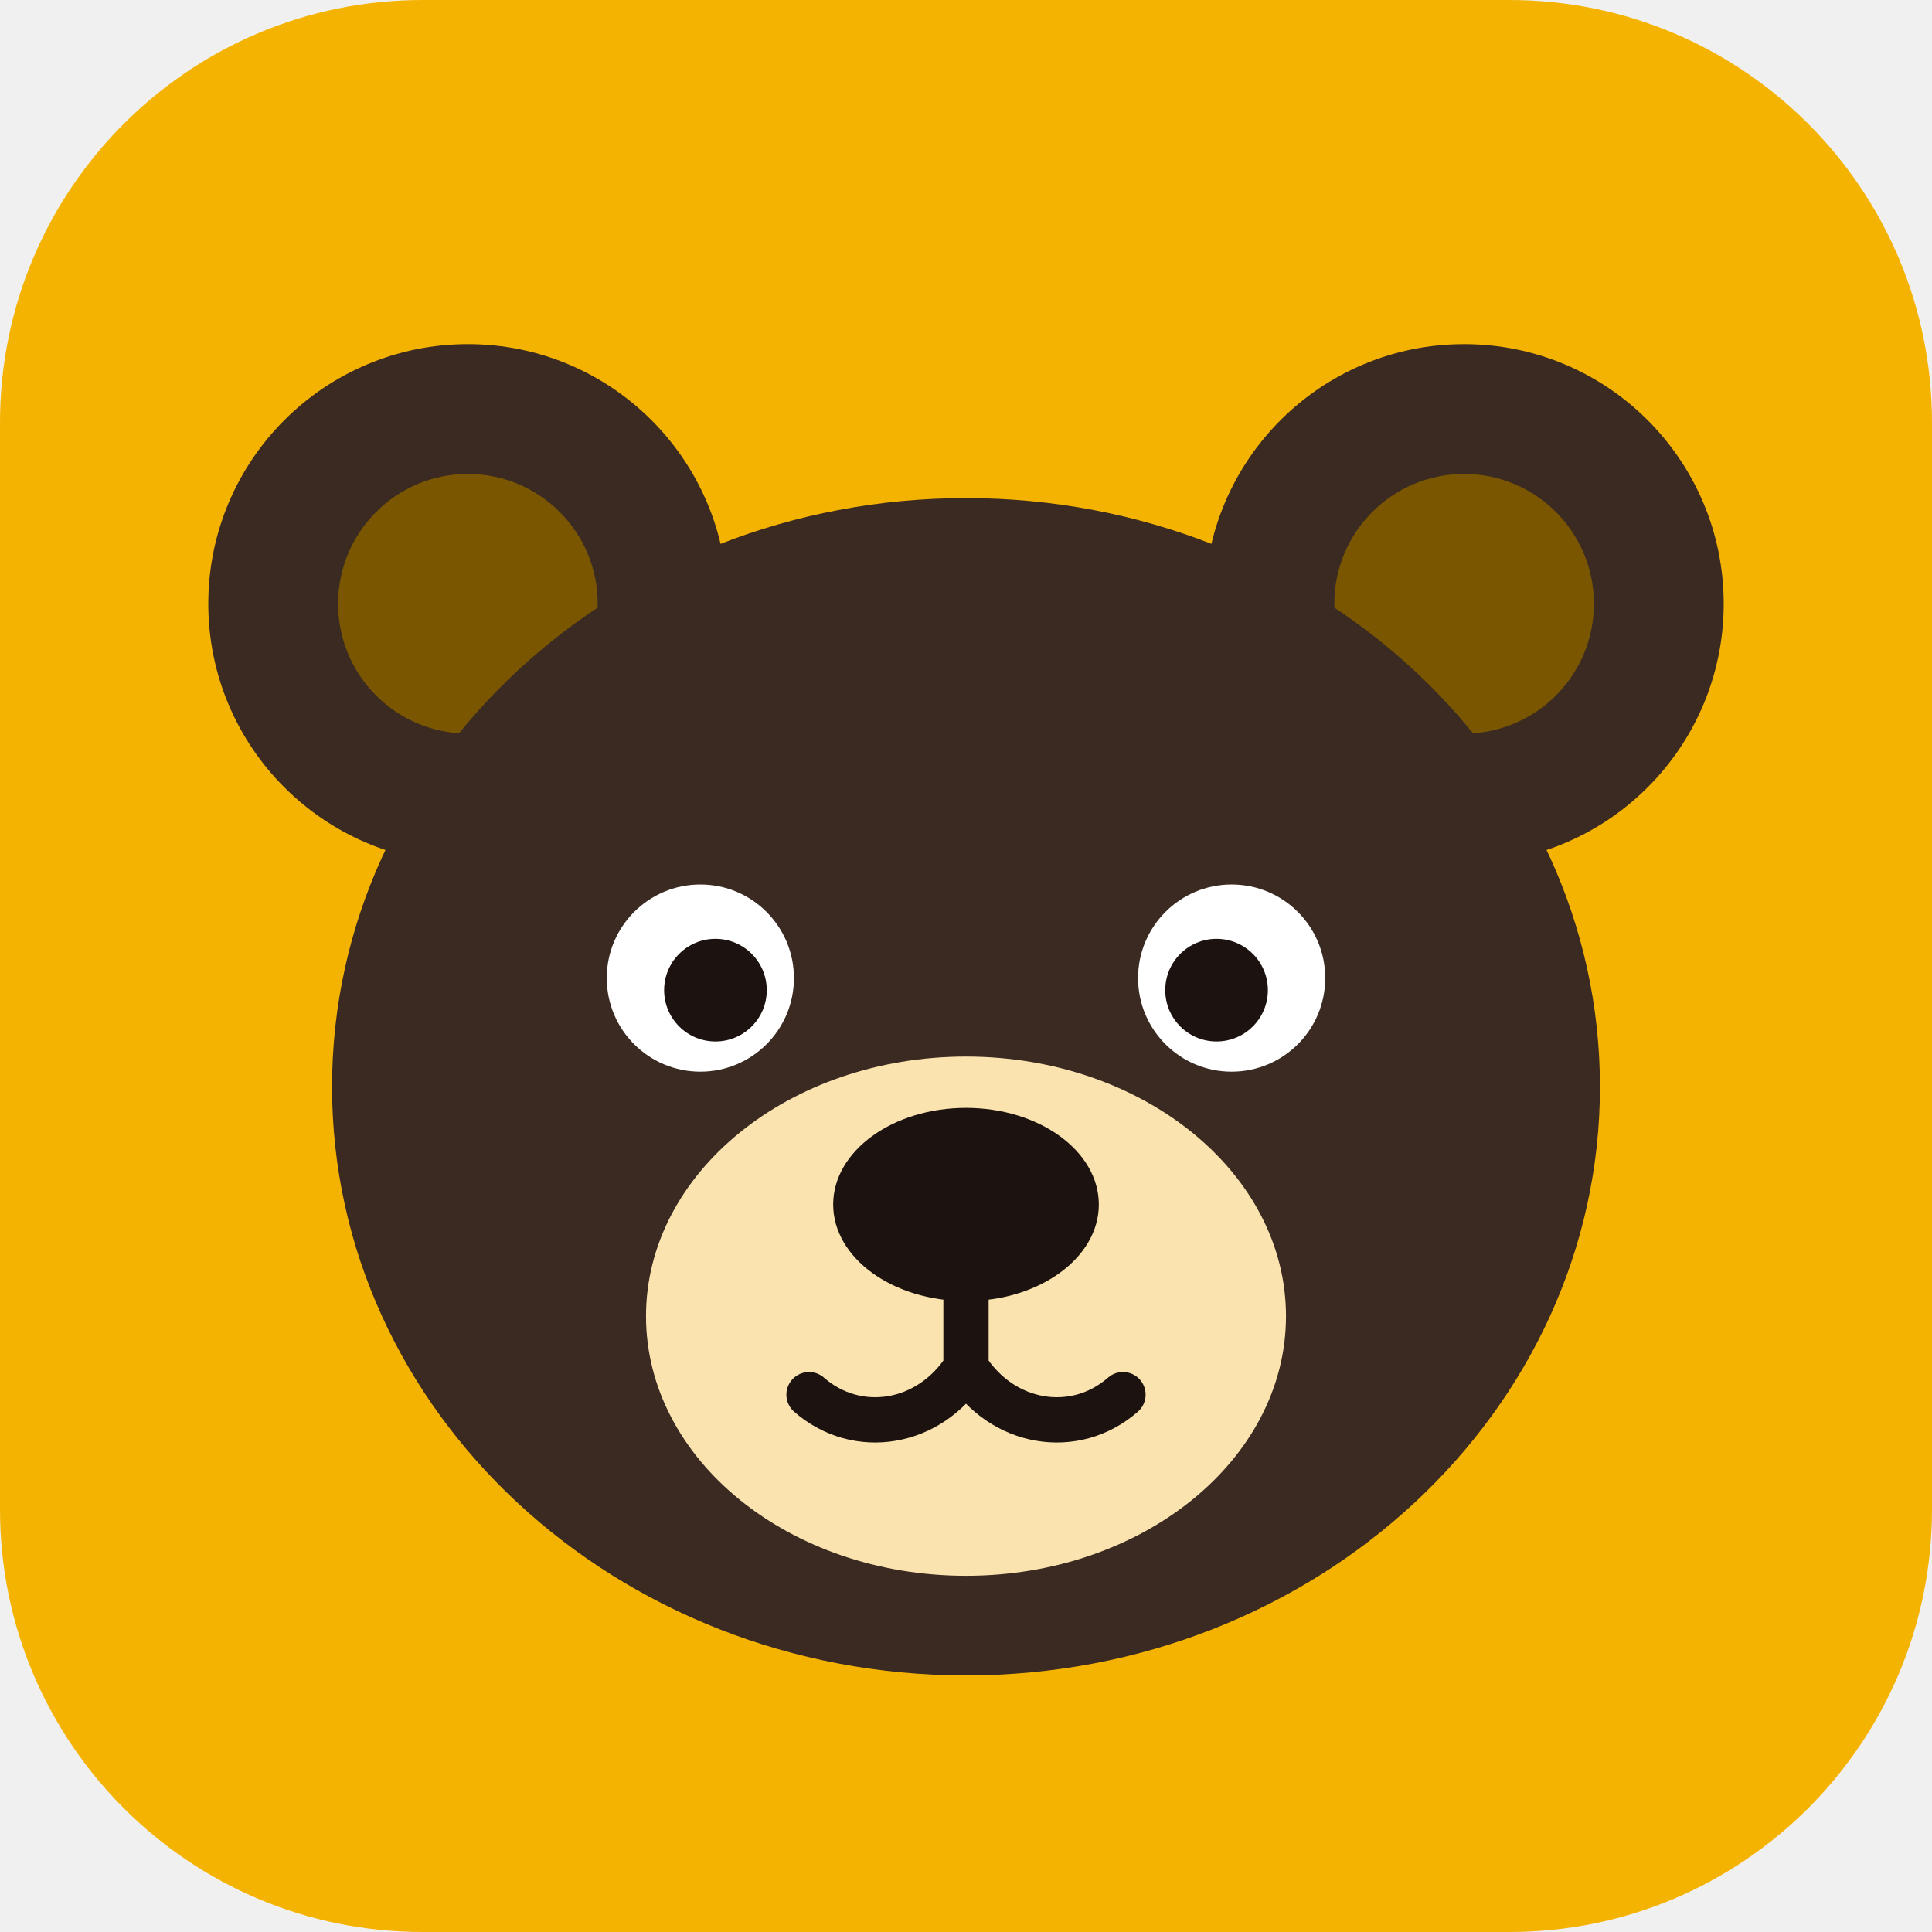
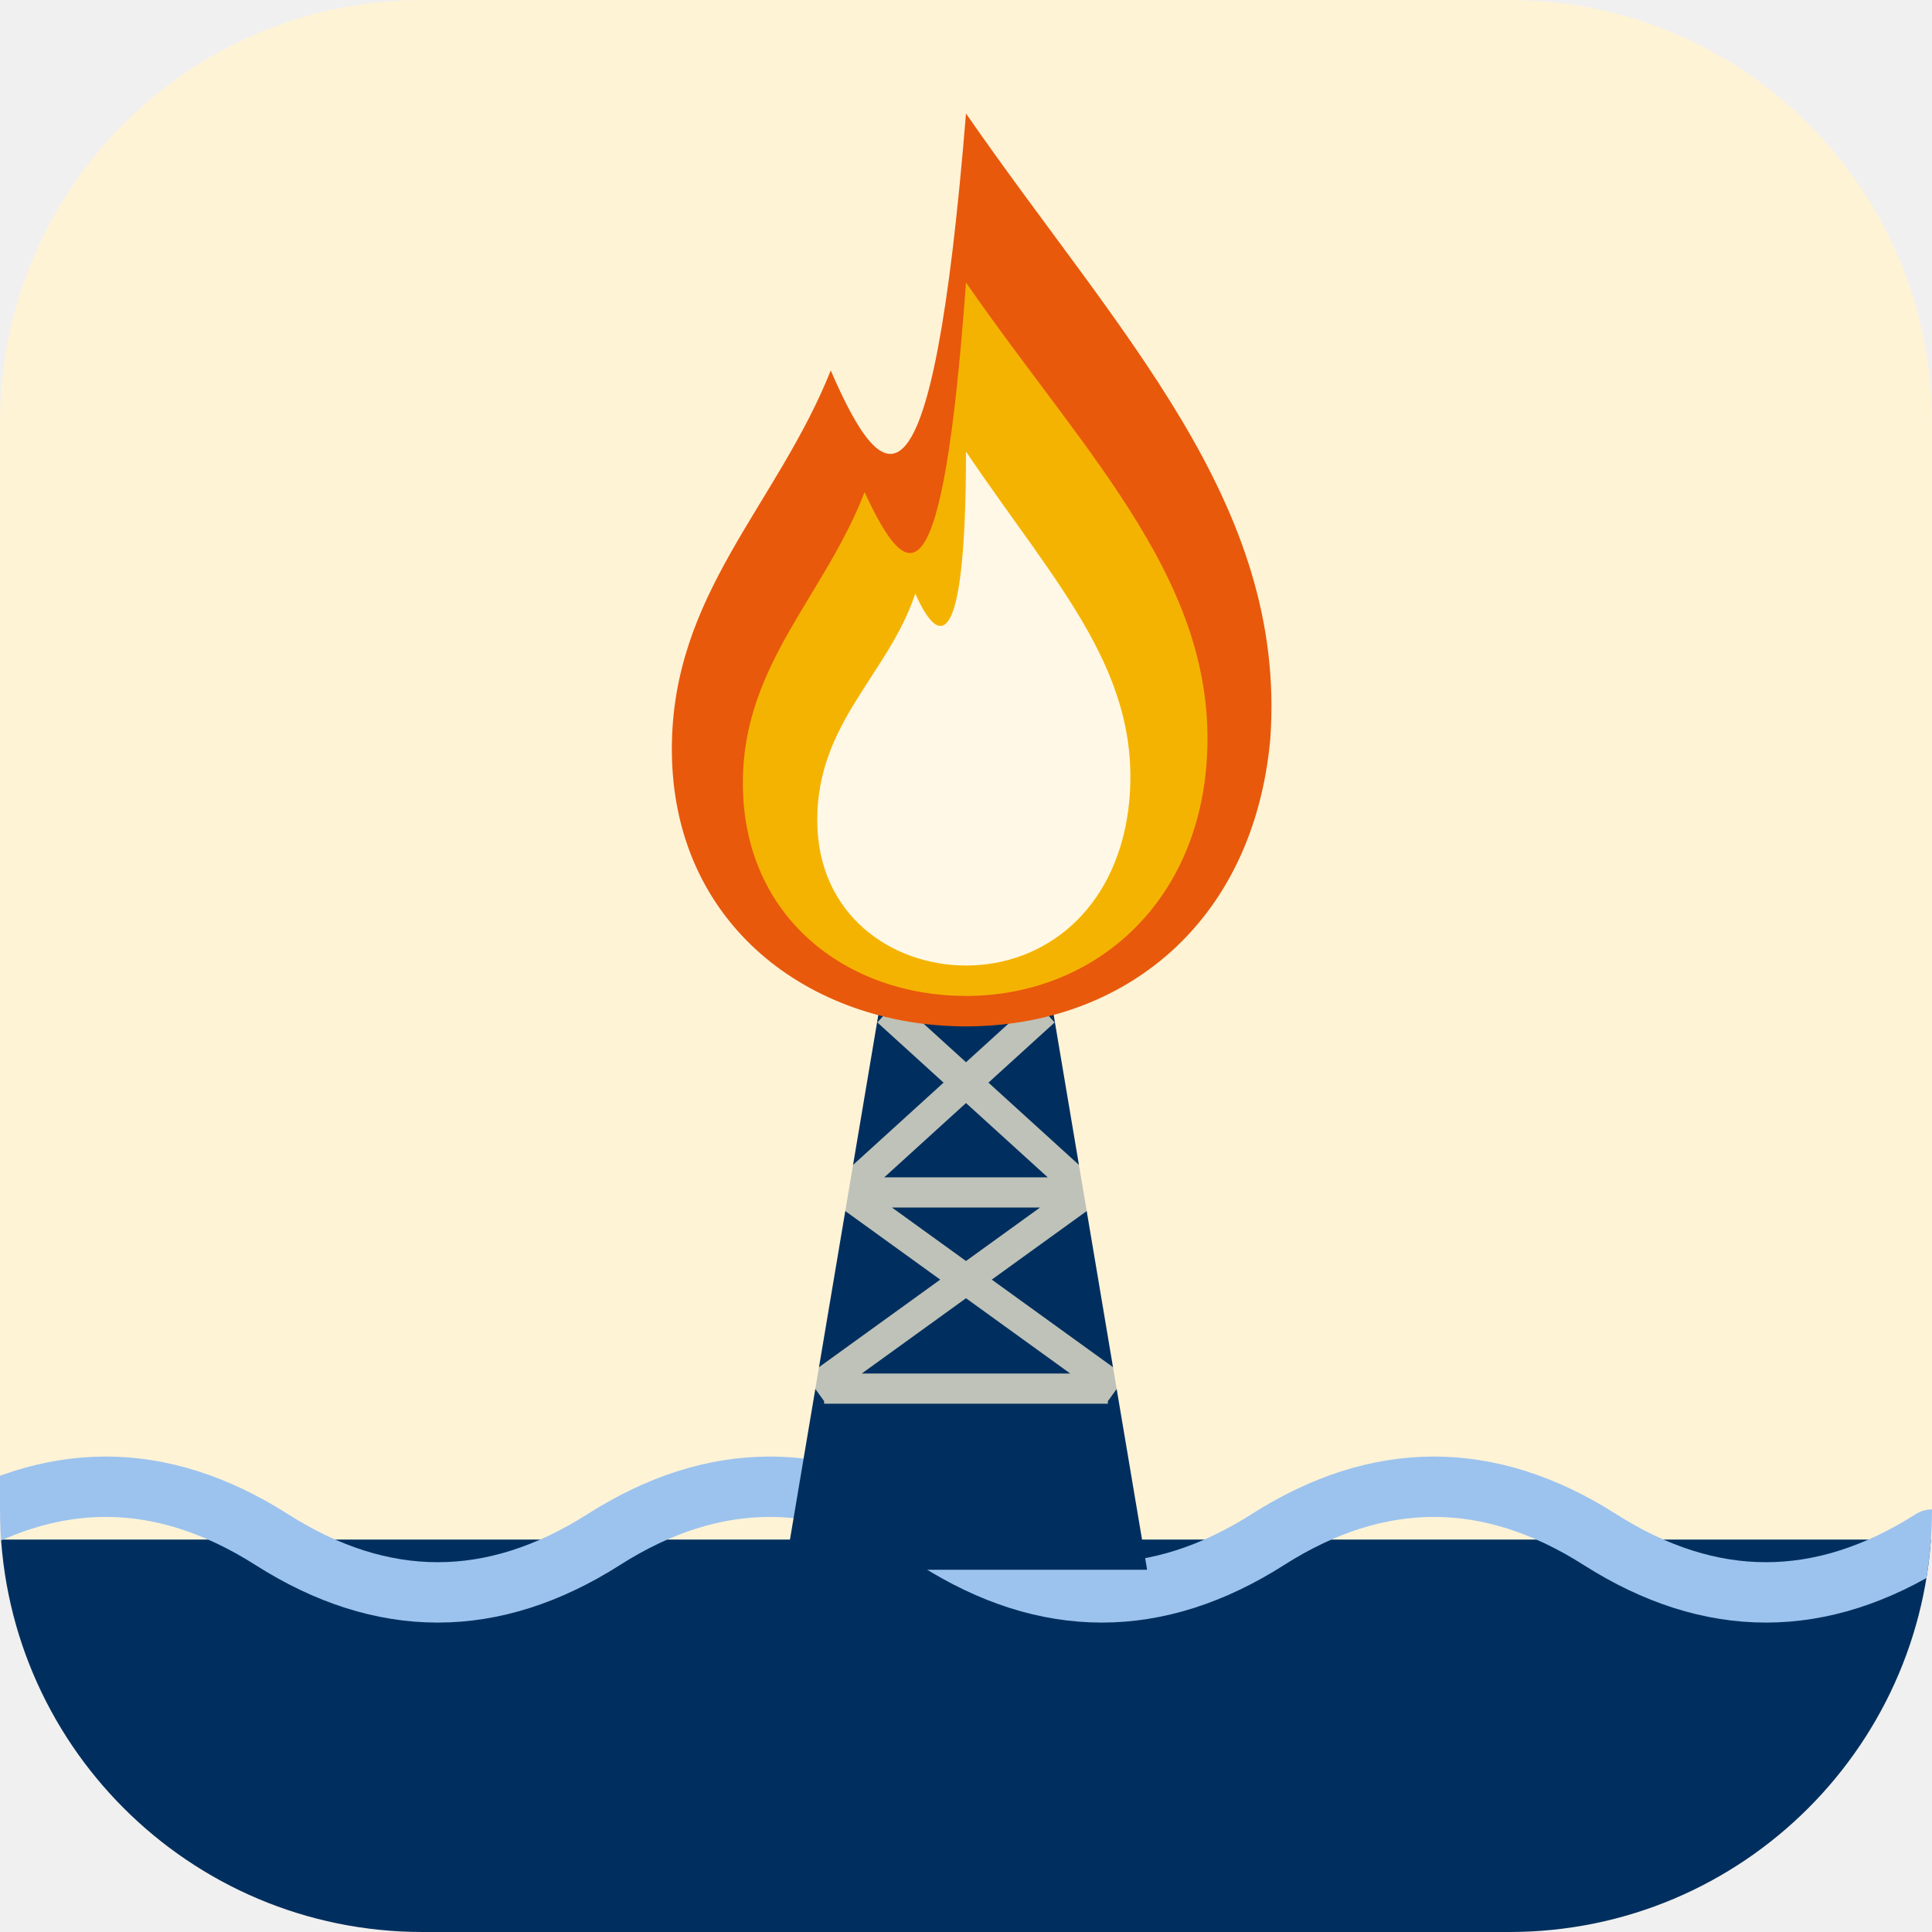
<svg xmlns="http://www.w3.org/2000/svg" viewBox="0 0 64 64">
-   <rect width="64" height="64" rx="14" fill="#F5B301" />
-   <circle cx="15.5" cy="20" r="8.6" fill="#3A2A22" />
-   <circle cx="48.5" cy="20" r="8.6" fill="#3A2A22" />
-   <circle cx="15.5" cy="20" r="4.3" fill="#7A5600" />
-   <circle cx="48.5" cy="20" r="4.3" fill="#7A5600" />
-   <ellipse cx="32" cy="36" rx="21" ry="19.5" fill="#3A2A22" />
-   <ellipse cx="32" cy="43.6" rx="10.6" ry="8.6" fill="#FBE3B0" />
-   <ellipse cx="32" cy="39.9" rx="4.4" ry="3.2" fill="#1C1310" />
-   <path d="M32 42.8v2.5M32 45.3c-1.2 1.9-3.6 2.3-5.2.9M32 45.3c1.2 1.9 3.6 2.3 5.2.9" fill="none" stroke="#1C1310" stroke-width="1.5" stroke-linecap="round" />
-   <circle cx="23.2" cy="32.4" r="3.1" fill="#FFFFFF" />
-   <circle cx="40.8" cy="32.4" r="3.1" fill="#FFFFFF" />
-   <circle cx="23.7" cy="32.8" r="1.7" fill="#1C1310" />
-   <circle cx="40.3" cy="32.8" r="1.7" fill="#1C1310" />
+   <clipPath id="k">
+     <rect width="64" height="64" rx="14" />
+   </clipPath>
+   <rect width="64" height="64" rx="14" fill="#FFF3D6" />
+   <g clip-path="url(#k)">
+     <rect x="-2" y="51" width="68" height="15" fill="#002F5F" />
+     <path d="M-2 51q5.5-3.5 11 0t11 0t11 0t11 0t11 0t11 0" fill="none" stroke="#9CC3EE" stroke-width="2" stroke-linecap="round" />
+     <path d="M29.2 33H34.8L38 52H26Z" fill="#002F5F" />
+     <path d="M28.3 39.5H35.7M27.3 46H36.7M29.4 33.5L36 39.5M34.6 33.5L28 39.5M28 39.5L37 46M36 39.5L27 46" stroke="#FFF3D6" stroke-width="1" fill="none" opacity=".75" />
+     <g transform="translate(32 34) scale(1.12) translate(-32 -31)">
+       <path d="M32 4C36.5 10.5 41.5 15.5 41 22.5C40.5 28 36.6 31 32 31C27.4 31 23.3 28 23.3 22.8C23.3 18.2 26.4 15.6 28 11.6C29.6 15.3 31 16.3 32 4Z" fill="#E8590C" />
+       <path d="M32 9C35.6 14.2 39.6 18 39.1 23.4C38.7 27.6 35.6 30.1 32 30.1C28.5 30.1 25.4 27.8 25.4 23.8C25.4 20.3 27.8 18.3 29 15.2C30.3 18 31.3 18.6 32 9Z" fill="#F5B301" />
+       <path d="M32 14C34.7 18 37.3 20.6 36.8 24.6C36.4 27.6 34.3 29.2 32 29.2C29.8 29.2 27.6 27.7 27.6 24.9C27.6 22 29.7 20.6 30.5 18.2C31.3 20 32 19.6 32 14Z" fill="#FFF8E6" />
+     </g>
+   </g>
</svg>
